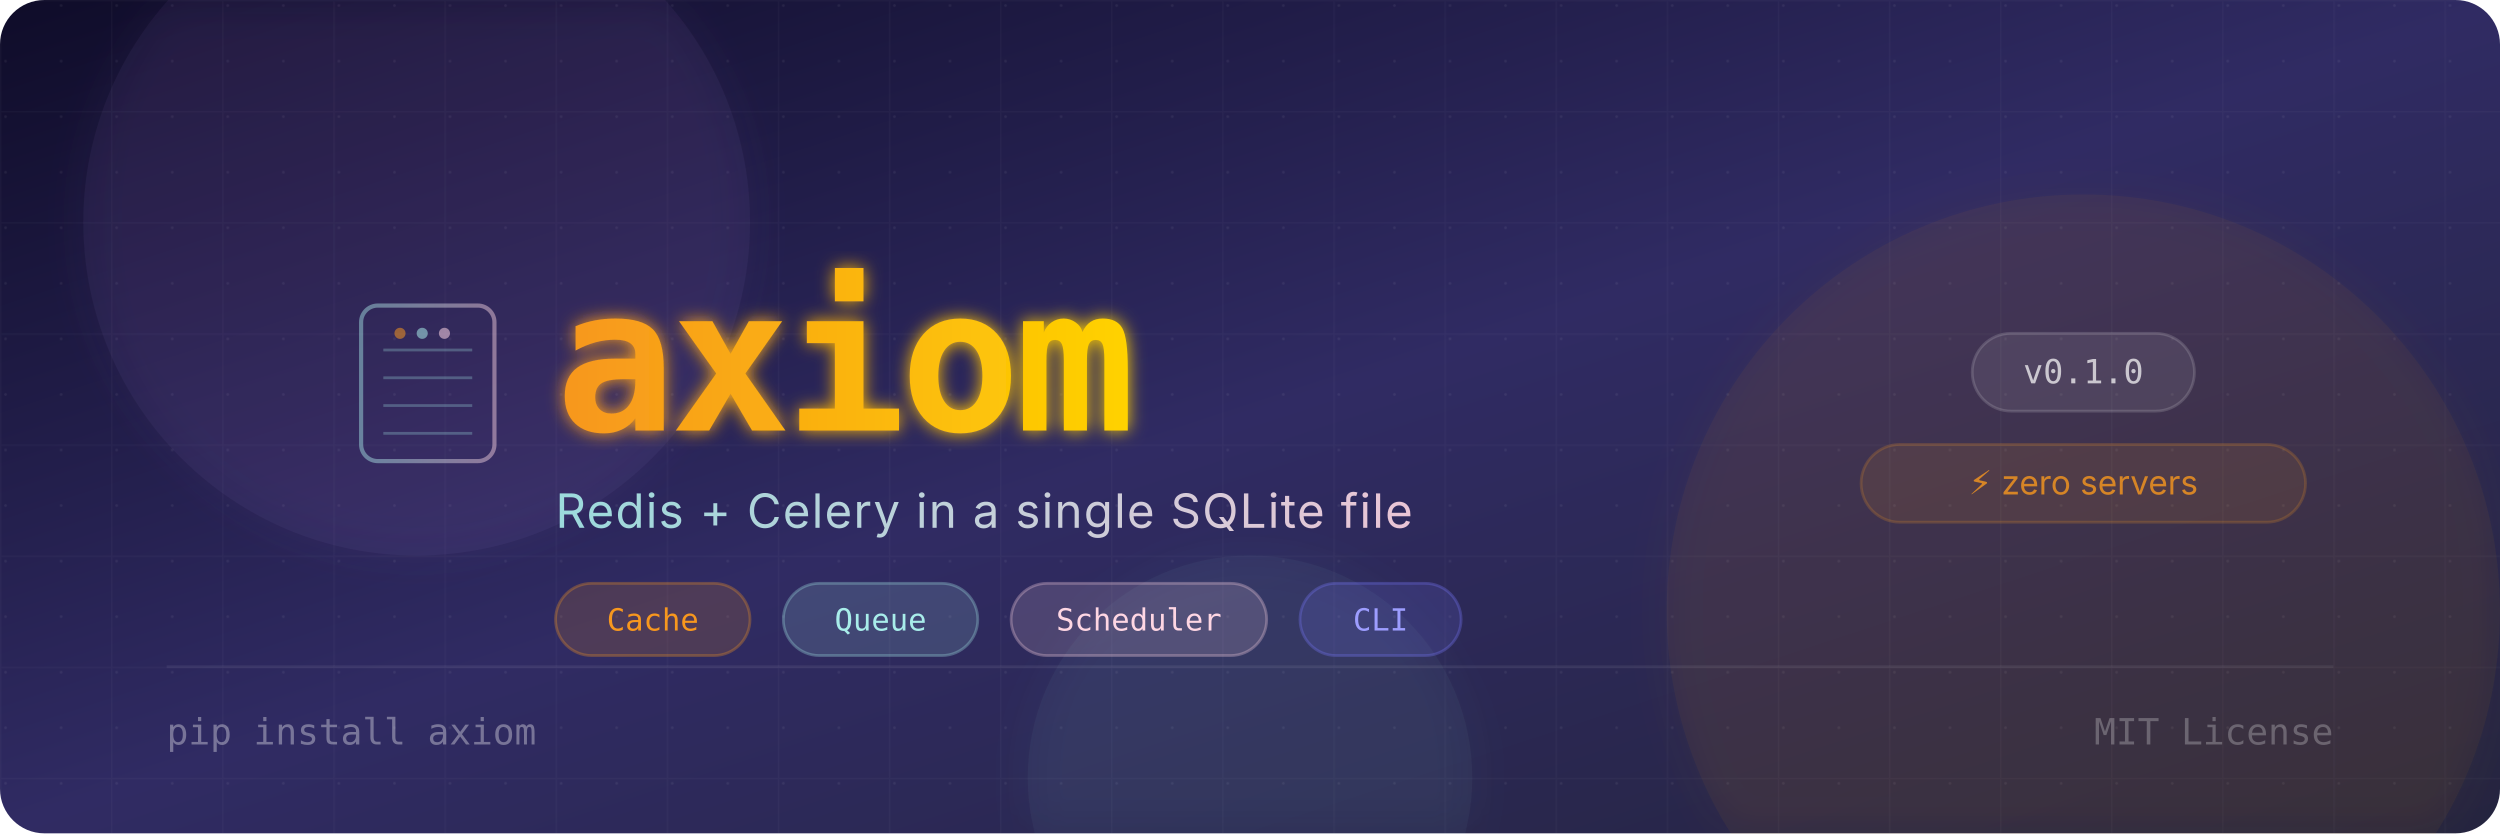
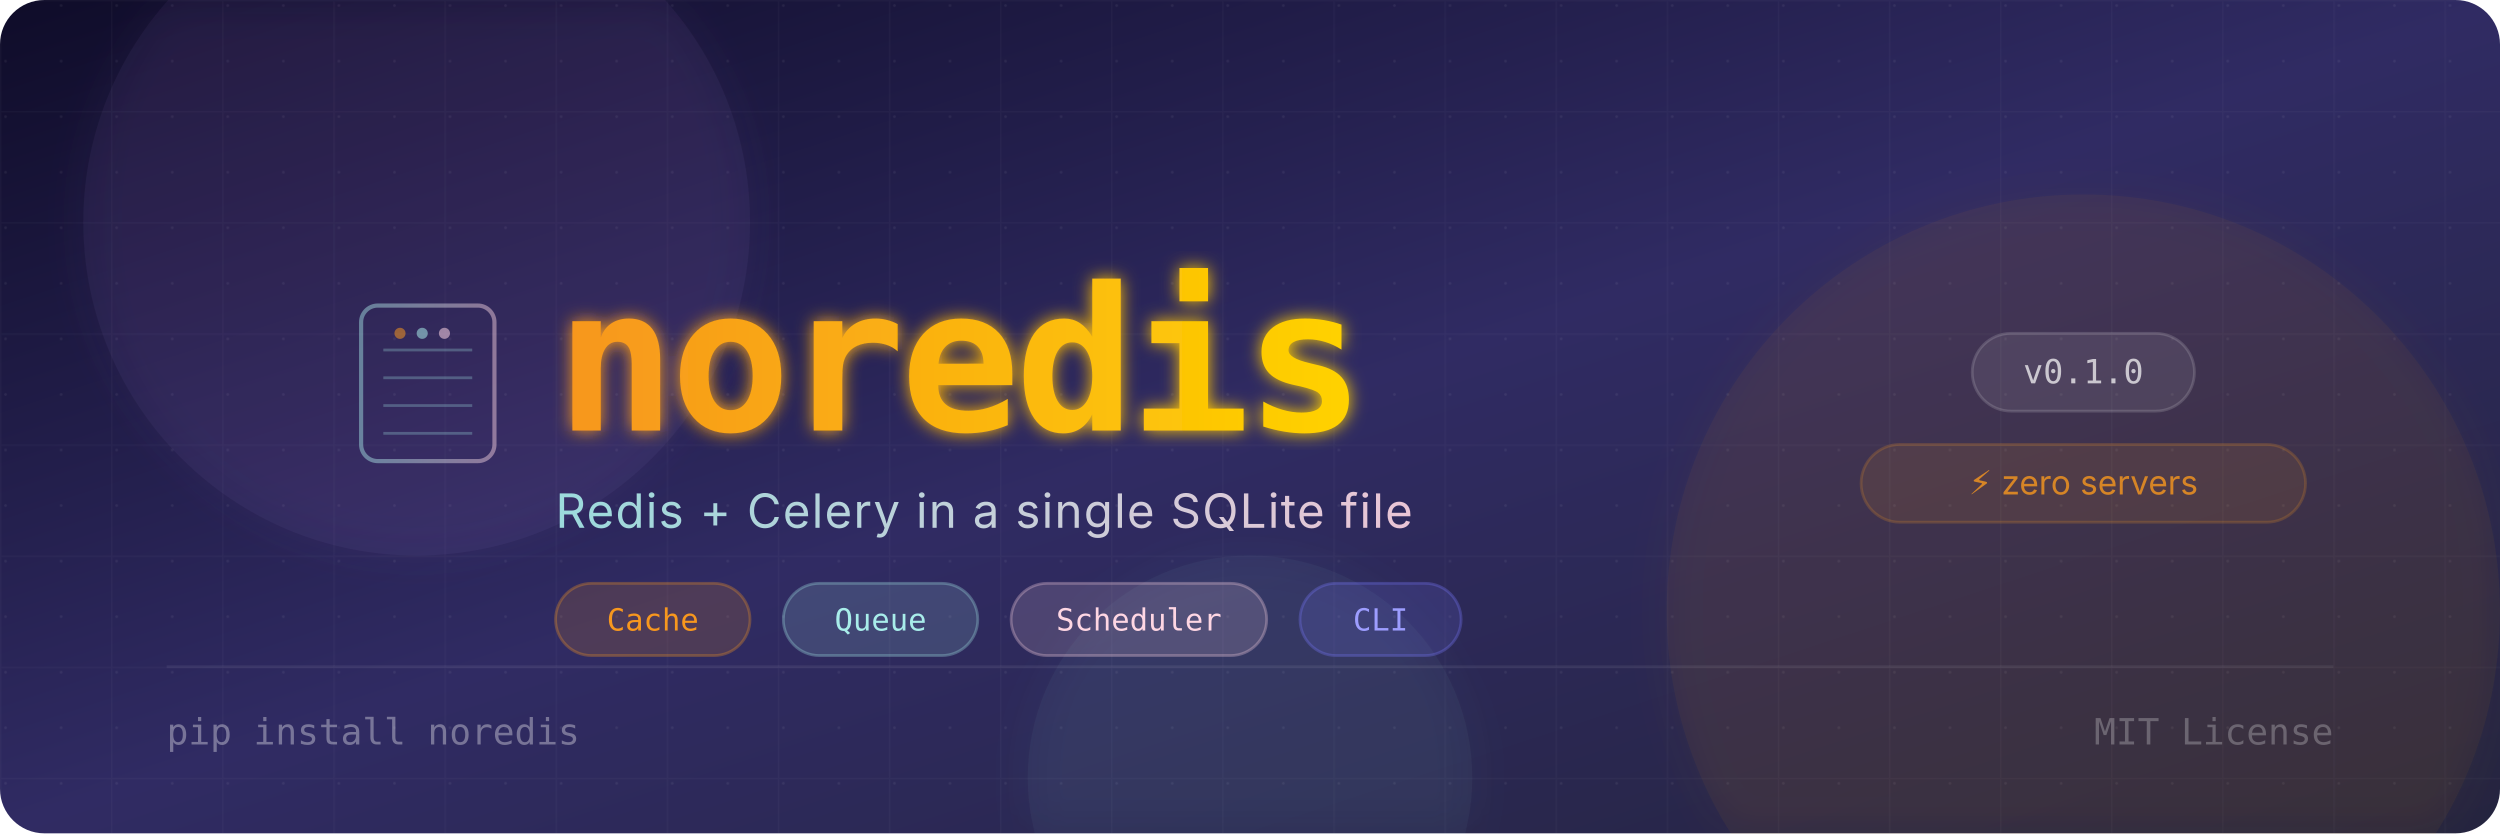
<svg xmlns="http://www.w3.org/2000/svg" viewBox="0 0 900 300">
  <defs>
    <linearGradient id="bg" x1="0%" y1="0%" x2="100%" y2="100%">
      <stop offset="0%" style="stop-color:#0f0c29" />
      <stop offset="50%" style="stop-color:#302b63" />
      <stop offset="100%" style="stop-color:#24243e" />
    </linearGradient>
    <linearGradient id="textGrad" x1="0%" y1="0%" x2="100%" y2="0%">
      <stop offset="0%" style="stop-color:#f7971e" />
      <stop offset="100%" style="stop-color:#ffd200" />
    </linearGradient>
    <linearGradient id="accentGrad" x1="0%" y1="0%" x2="100%" y2="0%">
      <stop offset="0%" style="stop-color:#a8edea" />
      <stop offset="100%" style="stop-color:#fed6e3" />
    </linearGradient>
    <filter id="glow">
      <feGaussianBlur stdDeviation="3" result="coloredBlur" />
      <feMerge>
        <feMergeNode in="coloredBlur" />
        <feMergeNode in="SourceGraphic" />
      </feMerge>
    </filter>
    <filter id="softGlow">
      <feGaussianBlur stdDeviation="8" result="coloredBlur" />
      <feMerge>
        <feMergeNode in="coloredBlur" />
        <feMergeNode in="SourceGraphic" />
      </feMerge>
    </filter>
    <pattern id="grid" width="40" height="40" patternUnits="userSpaceOnUse">
      <path d="M 40 0 L 0 0 0 40" fill="none" stroke="rgba(255,255,255,0.03)" stroke-width="1" />
    </pattern>
    <pattern id="dots" width="20" height="20" patternUnits="userSpaceOnUse">
      <circle cx="2" cy="2" r="0.5" fill="rgba(255,255,255,0.06)" />
    </pattern>
  </defs>
  <rect width="900" height="300" rx="16" fill="url(#bg)" />
  <rect width="900" height="300" rx="16" fill="url(#grid)" />
  <rect width="900" height="300" rx="16" fill="url(#dots)" />
  <circle cx="150" cy="80" r="120" fill="rgba(167,119,227,0.06)" filter="url(#softGlow)" />
  <circle cx="750" cy="220" r="150" fill="rgba(247,151,30,0.05)" filter="url(#softGlow)" />
  <circle cx="450" cy="280" r="80" fill="rgba(168,237,234,0.04)" filter="url(#softGlow)" />
  <line x1="60" y1="240" x2="840" y2="240" stroke="rgba(255,255,255,0.06)" stroke-width="1" />
  <line x1="60" y1="242" x2="350" y2="242" stroke="url(#textGrad)" stroke-width="2" opacity="0.3" />
  <g transform="translate(130, 110)" opacity="0.9">
    <rect x="0" y="0" width="48" height="56" rx="6" fill="none" stroke="url(#accentGrad)" stroke-width="1.5" opacity="0.5" />
    <line x1="8" y1="16" x2="40" y2="16" stroke="rgba(168,237,234,0.3)" stroke-width="1" />
    <line x1="8" y1="26" x2="40" y2="26" stroke="rgba(168,237,234,0.3)" stroke-width="1" />
    <line x1="8" y1="36" x2="40" y2="36" stroke="rgba(168,237,234,0.3)" stroke-width="1" />
    <line x1="8" y1="46" x2="40" y2="46" stroke="rgba(168,237,234,0.3)" stroke-width="1" />
    <circle cx="14" cy="10" r="2" fill="rgba(247,151,30,0.6)" />
    <circle cx="22" cy="10" r="2" fill="rgba(168,237,234,0.6)" />
    <circle cx="30" cy="10" r="2" fill="rgba(254,214,227,0.6)" />
  </g>
-   <text x="200" y="155" font-family="'SF Mono', 'Fira Code', 'JetBrains Mono', monospace" font-size="72" font-weight="800" fill="url(#textGrad)" filter="url(#glow)" letter-spacing="-2">axiom</text>
+   <text x="200" y="155" font-family="'SF Mono', 'Fira Code', 'JetBrains Mono', monospace" font-size="72" font-weight="800" fill="url(#textGrad)" filter="url(#glow)" letter-spacing="-2">noredis</text>
  <text x="200" y="190" font-family="'Inter', 'SF Pro Display', -apple-system, sans-serif" font-size="17" fill="url(#accentGrad)" letter-spacing="0.5" opacity="0.9">Redis + Celery in a single SQLite file</text>
  <g transform="translate(200, 210)">
    <rect x="0" y="0" width="70" height="26" rx="13" fill="rgba(247,151,30,0.15)" stroke="rgba(247,151,30,0.3)" stroke-width="1" />
    <text x="35" y="17" font-family="'SF Mono', monospace" font-size="11" fill="#f7971e" text-anchor="middle">Cache</text>
    <rect x="82" y="0" width="70" height="26" rx="13" fill="rgba(168,237,234,0.15)" stroke="rgba(168,237,234,0.3)" stroke-width="1" />
    <text x="117" y="17" font-family="'SF Mono', monospace" font-size="11" fill="#a8edea" text-anchor="middle">Queue</text>
    <rect x="164" y="0" width="92" height="26" rx="13" fill="rgba(254,214,227,0.15)" stroke="rgba(254,214,227,0.3)" stroke-width="1" />
    <text x="210" y="17" font-family="'SF Mono', monospace" font-size="11" fill="#fed6e3" text-anchor="middle">Scheduler</text>
    <rect x="268" y="0" width="58" height="26" rx="13" fill="rgba(120,120,255,0.15)" stroke="rgba(120,120,255,0.3)" stroke-width="1" />
    <text x="297" y="17" font-family="'SF Mono', monospace" font-size="11" fill="#9d9dff" text-anchor="middle">CLI</text>
  </g>
  <g transform="translate(710, 120)">
    <rect x="0" y="0" width="80" height="28" rx="14" fill="rgba(255,255,255,0.08)" stroke="rgba(255,255,255,0.15)" stroke-width="1" />
    <text x="40" y="18" font-family="'SF Mono', monospace" font-size="12" fill="rgba(255,255,255,0.7)" text-anchor="middle">v0.1.0</text>
  </g>
  <g transform="translate(670, 160)">
    <rect x="0" y="0" width="160" height="28" rx="14" fill="rgba(247,151,30,0.1)" stroke="rgba(247,151,30,0.2)" stroke-width="1" />
    <text x="80" y="18" font-family="'Inter', sans-serif" font-size="12" fill="rgba(247,151,30,0.8)" text-anchor="middle">⚡ zero servers</text>
  </g>
-   <text x="60" y="268" font-family="'SF Mono', monospace" font-size="13" fill="rgba(255,255,255,0.35)">pip install axiom</text>
+   <text x="60" y="268" font-family="'SF Mono', monospace" font-size="13" fill="rgba(255,255,255,0.35)">pip install noredis</text>
  <text x="840" y="268" font-family="'SF Mono', monospace" font-size="13" fill="rgba(255,255,255,0.25)" text-anchor="end">MIT License</text>
</svg>
